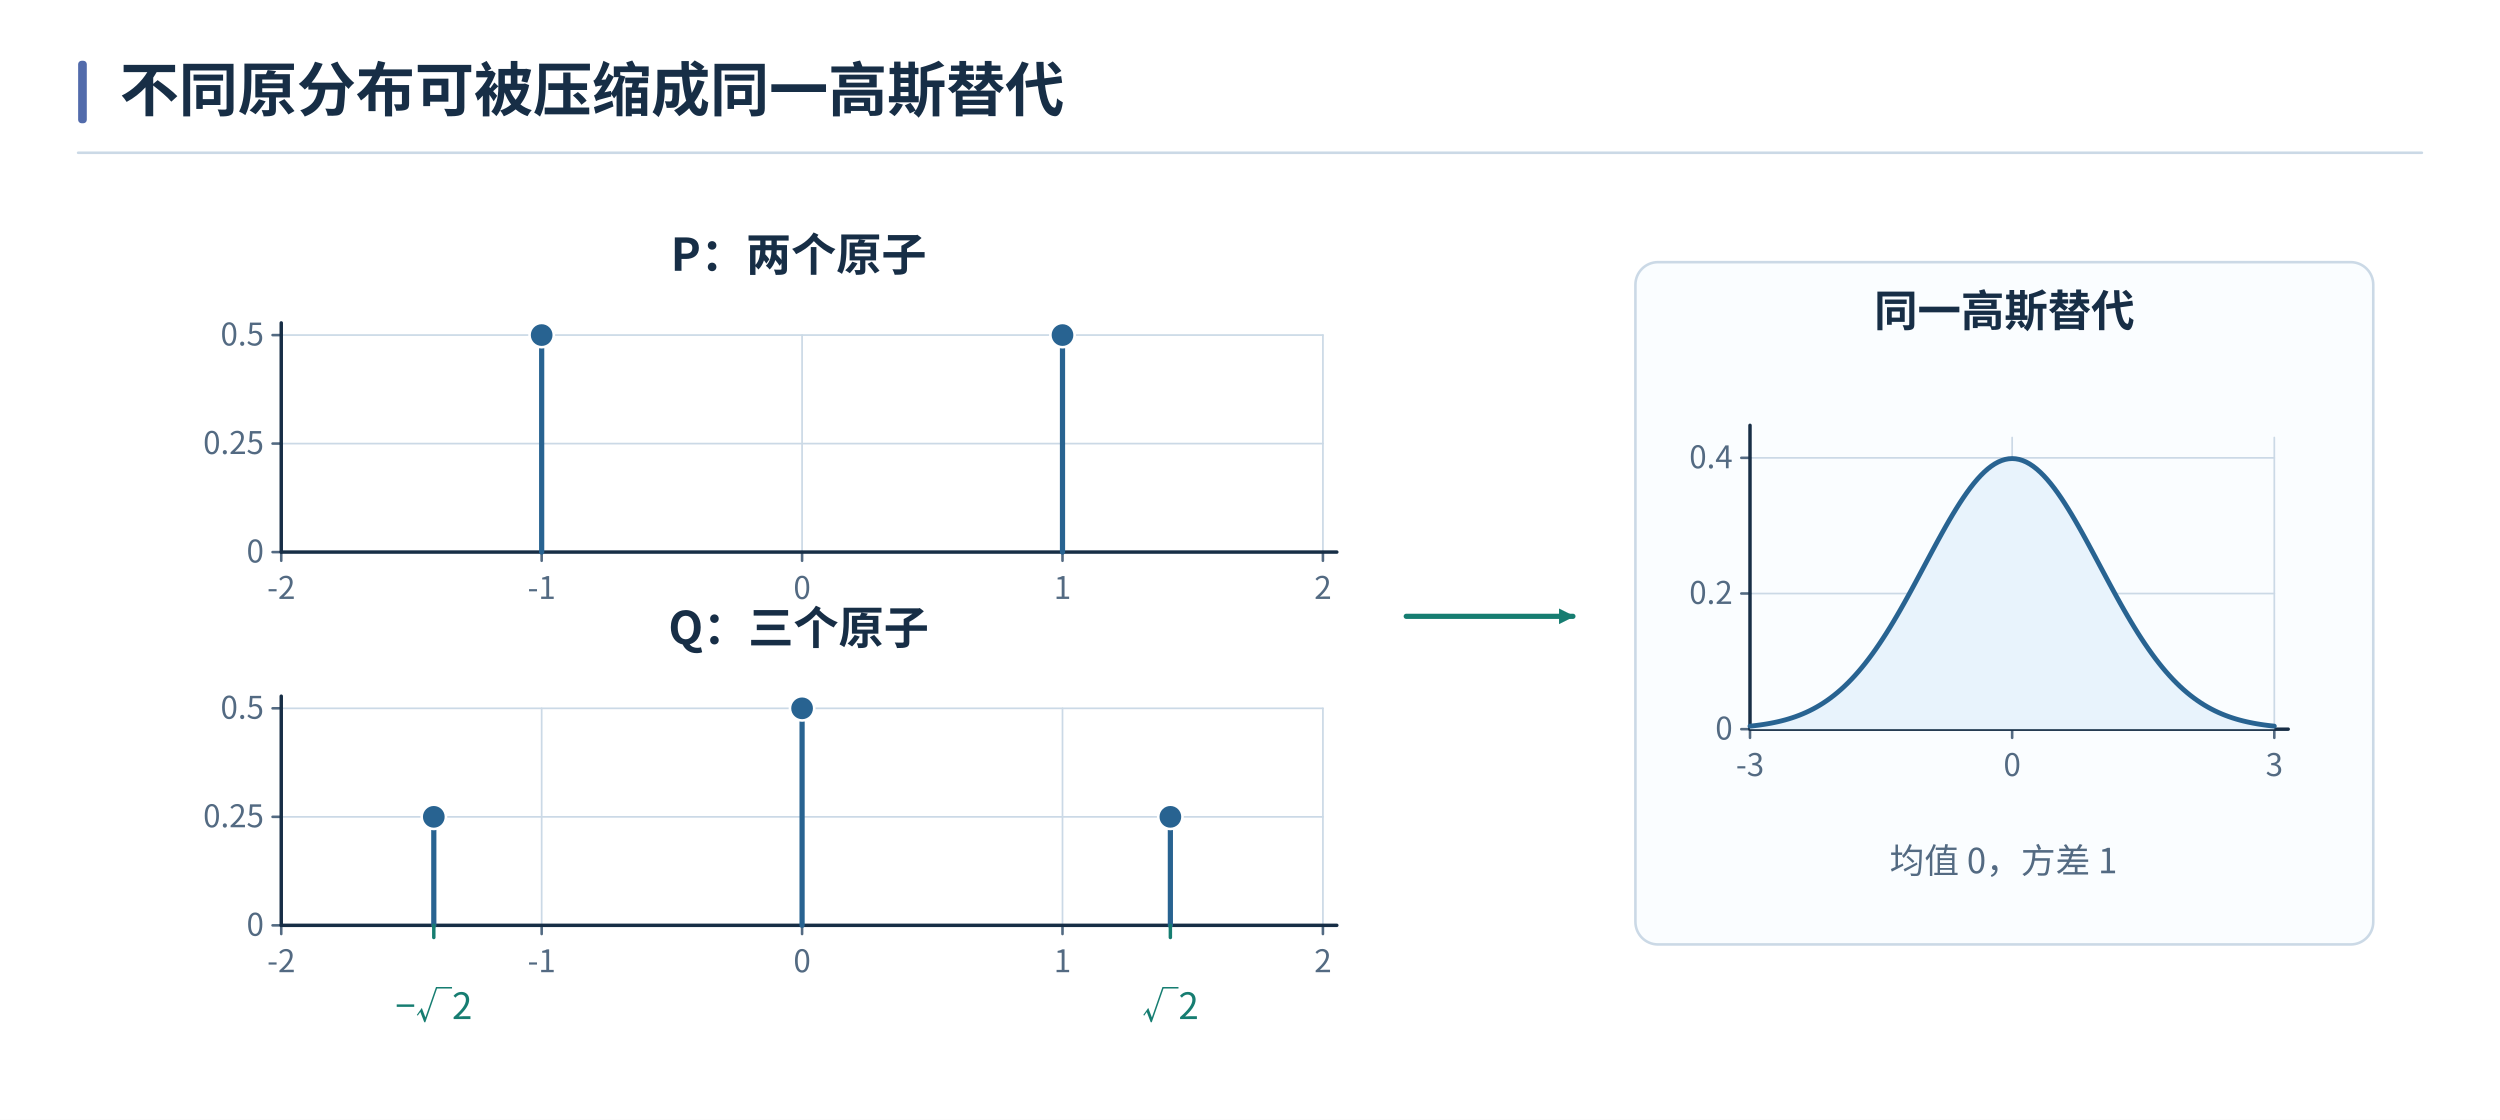
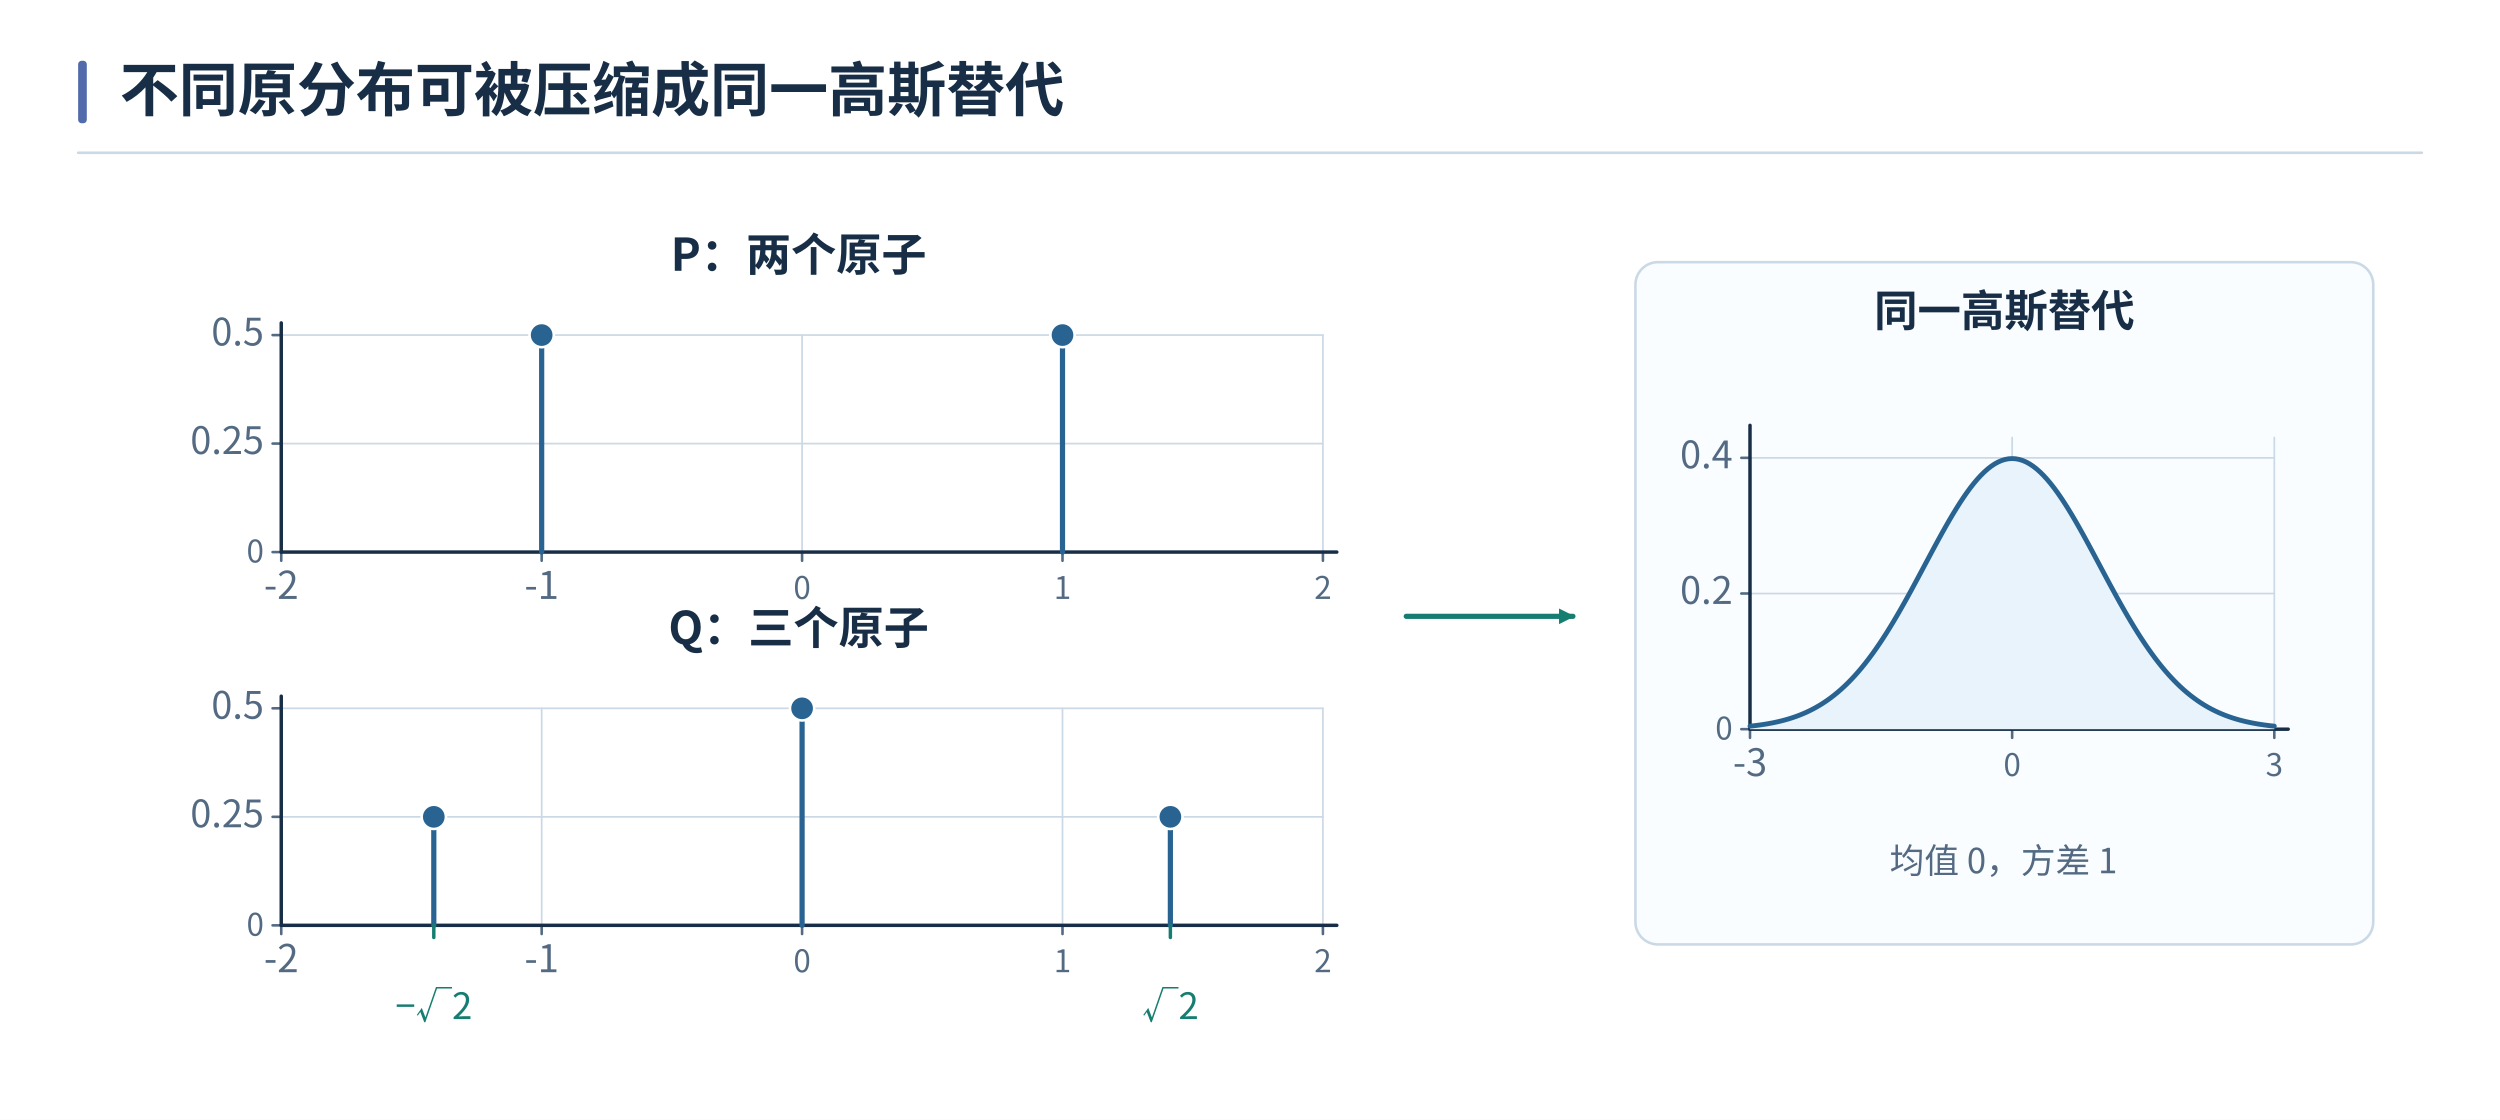
<svg xmlns="http://www.w3.org/2000/svg" width="1440" height="645" viewBox="0 0 1440 645" role="img" aria-labelledby="caption">
  <defs>
    <marker id="blue" orient="auto" markerWidth="9" markerHeight="9" refX="8" refY="4.5" markerUnits="userSpaceOnUse">
      <path d="M0 0 L9 4.5 L0 9 Z" fill="#286391" />
    </marker>
    <marker id="teal" orient="auto" markerWidth="9" markerHeight="9" refX="8" refY="4.5" markerUnits="userSpaceOnUse">
      <path d="M0 0 L9 4.5 L0 9 Z" fill="#167d71" />
    </marker>
    <marker id="red" orient="auto" markerWidth="9" markerHeight="9" refX="8" refY="4.5" markerUnits="userSpaceOnUse">
      <path d="M0 0 L9 4.5 L0 9 Z" fill="#bb5141" />
    </marker>
    <marker id="violet" orient="auto" markerWidth="9" markerHeight="9" refX="8" refY="4.5" markerUnits="userSpaceOnUse">
      <path d="M0 0 L9 4.5 L0 9 Z" fill="#7352a1" />
    </marker>
    <marker id="ink" orient="auto" markerWidth="9" markerHeight="9" refX="8" refY="4.5" markerUnits="userSpaceOnUse">
      <path d="M0 0 L9 4.5 L0 9 Z" fill="#172e46" />
    </marker>
    <marker id="muted" orient="auto" markerWidth="9" markerHeight="9" refX="8" refY="4.5" markerUnits="userSpaceOnUse">
      <path d="M0 0 L9 4.5 L0 9 Z" fill="#536a82" />
    </marker>
  </defs>
  <g font-family="Microsoft YaHei, Noto Sans CJK SC, Arial, sans-serif">
    <rect x="0" y="0" width="1440" height="645" fill="white" rx="0" stroke-width="1.5" />
    <rect x="45" y="35" width="5" height="36" fill="#526bab" rx="2" stroke-width="1.5" />
    <text x="69" y="64" fill="#172e46" font-size="34" font-weight="700" text-anchor="start">不同原分布可被压缩成同一高斯替代</text>
    <line x1="45" y1="88" x2="1395" y2="88" stroke="#cbd9e6" stroke-width="1.5" stroke-linecap="round" />
    <text x="460" y="156" fill="#172e46" font-size="26" font-weight="700" text-anchor="middle">P：两个原子</text>
    <line x1="162" y1="193" x2="162" y2="318" stroke="#cbd9e6" stroke-width="1" stroke-linecap="round" />
    <line x1="162" y1="318" x2="162" y2="323" stroke="#536a82" stroke-width="1.5" stroke-linecap="round" />
-     <text x="162" y="345" fill="#536a82" font-size="18" font-weight="400" text-anchor="middle">-2</text>
+     <text x="162" y="345" fill="#536a82" font-size="22.16" font-weight="400" text-anchor="middle">-2</text>
    <line x1="312" y1="193" x2="312" y2="318" stroke="#cbd9e6" stroke-width="1" stroke-linecap="round" />
    <line x1="312" y1="318" x2="312" y2="323" stroke="#536a82" stroke-width="1.5" stroke-linecap="round" />
-     <text x="312" y="345" fill="#536a82" font-size="18" font-weight="400" text-anchor="middle">-1</text>
+     <text x="312" y="345" fill="#536a82" font-size="22.02" font-weight="400" text-anchor="middle">-1</text>
    <line x1="462" y1="193" x2="462" y2="318" stroke="#cbd9e6" stroke-width="1" stroke-linecap="round" />
    <line x1="462" y1="318" x2="462" y2="323" stroke="#536a82" stroke-width="1.5" stroke-linecap="round" />
    <text x="462" y="345" fill="#536a82" font-size="18" font-weight="400" text-anchor="middle">0</text>
    <line x1="612" y1="193" x2="612" y2="318" stroke="#cbd9e6" stroke-width="1" stroke-linecap="round" />
    <line x1="612" y1="318" x2="612" y2="323" stroke="#536a82" stroke-width="1.5" stroke-linecap="round" />
    <text x="612" y="345" fill="#536a82" font-size="18" font-weight="400" text-anchor="middle">1</text>
    <line x1="762" y1="193" x2="762" y2="318" stroke="#cbd9e6" stroke-width="1" stroke-linecap="round" />
    <line x1="762" y1="318" x2="762" y2="323" stroke="#536a82" stroke-width="1.5" stroke-linecap="round" />
    <text x="762" y="345" fill="#536a82" font-size="18" font-weight="400" text-anchor="middle">2</text>
    <line x1="162" y1="318" x2="762" y2="318" stroke="#cbd9e6" stroke-width="1" stroke-linecap="round" />
    <line x1="157" y1="318" x2="162" y2="318" stroke="#536a82" stroke-width="1.5" stroke-linecap="round" />
    <text x="152" y="324" fill="#536a82" font-size="18" font-weight="400" text-anchor="end">0</text>
    <line x1="162" y1="255.5" x2="762" y2="255.5" stroke="#cbd9e6" stroke-width="1" stroke-linecap="round" />
    <line x1="157" y1="255.5" x2="162" y2="255.5" stroke="#536a82" stroke-width="1.5" stroke-linecap="round" />
-     <text x="152" y="261.5" fill="#536a82" font-size="18" font-weight="400" text-anchor="end">0.25</text>
+     <text x="152" y="261.5" fill="#536a82" font-size="21.81" font-weight="400" text-anchor="end">0.25</text>
    <line x1="162" y1="193" x2="762" y2="193" stroke="#cbd9e6" stroke-width="1" stroke-linecap="round" />
    <line x1="157" y1="193" x2="162" y2="193" stroke="#536a82" stroke-width="1.5" stroke-linecap="round" />
-     <text x="152" y="199" fill="#536a82" font-size="18" font-weight="400" text-anchor="end">0.5</text>
+     <text x="152" y="199" fill="#536a82" font-size="21.81" font-weight="400" text-anchor="end">0.5</text>
    <line x1="162" y1="318" x2="770" y2="318" stroke="#172e46" stroke-width="2" stroke-linecap="round" />
    <line x1="162" y1="318" x2="162" y2="186" stroke="#172e46" stroke-width="2" stroke-linecap="round" />
    <line x1="312" y1="318" x2="312" y2="193" stroke="#286391" stroke-width="3" stroke-linecap="round" />
    <circle cx="312" cy="193" r="7" fill="#286391" stroke="white" stroke-width="1.5" />
    <line x1="612" y1="318" x2="612" y2="193" stroke="#286391" stroke-width="3" stroke-linecap="round" />
    <circle cx="612" cy="193" r="7" fill="#286391" stroke="white" stroke-width="1.5" />
    <text x="460" y="371" fill="#172e46" font-size="26" font-weight="700" text-anchor="middle">Q：三个原子</text>
    <line x1="162" y1="408" x2="162" y2="533" stroke="#cbd9e6" stroke-width="1" stroke-linecap="round" />
    <line x1="162" y1="533" x2="162" y2="538" stroke="#536a82" stroke-width="1.5" stroke-linecap="round" />
-     <text x="162" y="560" fill="#536a82" font-size="18" font-weight="400" text-anchor="middle">-2</text>
+     <text x="162" y="560" fill="#536a82" font-size="22.16" font-weight="400" text-anchor="middle">-2</text>
    <line x1="312" y1="408" x2="312" y2="533" stroke="#cbd9e6" stroke-width="1" stroke-linecap="round" />
    <line x1="312" y1="533" x2="312" y2="538" stroke="#536a82" stroke-width="1.5" stroke-linecap="round" />
-     <text x="312" y="560" fill="#536a82" font-size="18" font-weight="400" text-anchor="middle">-1</text>
+     <text x="312" y="560" fill="#536a82" font-size="22.02" font-weight="400" text-anchor="middle">-1</text>
    <line x1="462" y1="408" x2="462" y2="533" stroke="#cbd9e6" stroke-width="1" stroke-linecap="round" />
    <line x1="462" y1="533" x2="462" y2="538" stroke="#536a82" stroke-width="1.5" stroke-linecap="round" />
    <text x="462" y="560" fill="#536a82" font-size="18" font-weight="400" text-anchor="middle">0</text>
    <line x1="612" y1="408" x2="612" y2="533" stroke="#cbd9e6" stroke-width="1" stroke-linecap="round" />
    <line x1="612" y1="533" x2="612" y2="538" stroke="#536a82" stroke-width="1.5" stroke-linecap="round" />
    <text x="612" y="560" fill="#536a82" font-size="18" font-weight="400" text-anchor="middle">1</text>
    <line x1="762" y1="408" x2="762" y2="533" stroke="#cbd9e6" stroke-width="1" stroke-linecap="round" />
    <line x1="762" y1="533" x2="762" y2="538" stroke="#536a82" stroke-width="1.5" stroke-linecap="round" />
    <text x="762" y="560" fill="#536a82" font-size="18" font-weight="400" text-anchor="middle">2</text>
    <line x1="162" y1="533" x2="762" y2="533" stroke="#cbd9e6" stroke-width="1" stroke-linecap="round" />
    <line x1="157" y1="533" x2="162" y2="533" stroke="#536a82" stroke-width="1.5" stroke-linecap="round" />
    <text x="152" y="539" fill="#536a82" font-size="18" font-weight="400" text-anchor="end">0</text>
    <line x1="162" y1="470.5" x2="762" y2="470.5" stroke="#cbd9e6" stroke-width="1" stroke-linecap="round" />
    <line x1="157" y1="470.5" x2="162" y2="470.5" stroke="#536a82" stroke-width="1.5" stroke-linecap="round" />
-     <text x="152" y="476.5" fill="#536a82" font-size="18" font-weight="400" text-anchor="end">0.25</text>
+     <text x="152" y="476.5" fill="#536a82" font-size="21.81" font-weight="400" text-anchor="end">0.25</text>
    <line x1="162" y1="408" x2="762" y2="408" stroke="#cbd9e6" stroke-width="1" stroke-linecap="round" />
    <line x1="157" y1="408" x2="162" y2="408" stroke="#536a82" stroke-width="1.5" stroke-linecap="round" />
-     <text x="152" y="414" fill="#536a82" font-size="18" font-weight="400" text-anchor="end">0.5</text>
+     <text x="152" y="414" fill="#536a82" font-size="21.81" font-weight="400" text-anchor="end">0.5</text>
    <line x1="162" y1="533" x2="770" y2="533" stroke="#172e46" stroke-width="2" stroke-linecap="round" />
    <line x1="162" y1="533" x2="162" y2="401" stroke="#172e46" stroke-width="2" stroke-linecap="round" />
    <line x1="249.868" y1="533" x2="249.868" y2="470.5" stroke="#286391" stroke-width="3" stroke-linecap="round" />
    <circle cx="249.868" cy="470.5" r="7" fill="#286391" stroke="white" stroke-width="1.5" />
    <line x1="462" y1="533" x2="462" y2="408" stroke="#286391" stroke-width="3" stroke-linecap="round" />
    <circle cx="462" cy="408" r="7" fill="#286391" stroke="white" stroke-width="1.5" />
    <line x1="674.132" y1="533" x2="674.132" y2="470.5" stroke="#286391" stroke-width="3" stroke-linecap="round" />
    <circle cx="674.132" cy="470.5" r="7" fill="#286391" stroke="white" stroke-width="1.5" />
    <line x1="249.868" y1="533" x2="249.868" y2="540" stroke="#167d71" stroke-width="2" stroke-linecap="round" />
    <text x="249.868" y="587" fill="#167d71" font-size="21" font-weight="400" text-anchor="middle">−√2</text>
    <line x1="674.132" y1="533" x2="674.132" y2="540" stroke="#167d71" stroke-width="2" stroke-linecap="round" />
    <text x="674.132" y="587" fill="#167d71" font-size="21" font-weight="400" text-anchor="middle">√2</text>
    <line x1="810" y1="355" x2="906" y2="355" stroke="#167d71" stroke-width="3" marker-end="url(#teal)" stroke-linecap="round" />
    <rect x="942" y="151" width="425" height="393" fill="#fafdff" stroke="#cbd9e6" rx="13" stroke-width="1.5" />
    <text x="1154.5" y="188" fill="#172e46" font-size="25" font-weight="700" text-anchor="middle">同一高斯替代</text>
    <line x1="1008" y1="252" x2="1008" y2="420" stroke="#cbd9e6" stroke-width="1" stroke-linecap="round" />
    <line x1="1008" y1="420" x2="1008" y2="425" stroke="#536a82" stroke-width="1.5" stroke-linecap="round" />
-     <text x="1008" y="447" fill="#536a82" font-size="18" font-weight="400" text-anchor="middle">-3</text>
+     <text x="1008" y="447" fill="#536a82" font-size="21.81" font-weight="400" text-anchor="middle">-3</text>
    <line x1="1159" y1="252" x2="1159" y2="420" stroke="#cbd9e6" stroke-width="1" stroke-linecap="round" />
    <line x1="1159" y1="420" x2="1159" y2="425" stroke="#536a82" stroke-width="1.5" stroke-linecap="round" />
    <text x="1159" y="447" fill="#536a82" font-size="18" font-weight="400" text-anchor="middle">0</text>
    <line x1="1310" y1="252" x2="1310" y2="420" stroke="#cbd9e6" stroke-width="1" stroke-linecap="round" />
    <line x1="1310" y1="420" x2="1310" y2="425" stroke="#536a82" stroke-width="1.5" stroke-linecap="round" />
    <text x="1310" y="447" fill="#536a82" font-size="18" font-weight="400" text-anchor="middle">3</text>
    <line x1="1008" y1="420" x2="1310" y2="420" stroke="#cbd9e6" stroke-width="1" stroke-linecap="round" />
    <line x1="1003" y1="420" x2="1008" y2="420" stroke="#536a82" stroke-width="1.5" stroke-linecap="round" />
    <text x="998" y="426" fill="#536a82" font-size="18" font-weight="400" text-anchor="end">0</text>
    <line x1="1008" y1="341.861" x2="1310" y2="341.861" stroke="#cbd9e6" stroke-width="1" stroke-linecap="round" />
    <line x1="1003" y1="341.861" x2="1008" y2="341.861" stroke="#536a82" stroke-width="1.5" stroke-linecap="round" />
-     <text x="998" y="347.861" fill="#536a82" font-size="18" font-weight="400" text-anchor="end">0.2</text>
+     <text x="998" y="347.861" fill="#536a82" font-size="21.81" font-weight="400" text-anchor="end">0.2</text>
    <line x1="1008" y1="263.721" x2="1310" y2="263.721" stroke="#cbd9e6" stroke-width="1" stroke-linecap="round" />
    <line x1="1003" y1="263.721" x2="1008" y2="263.721" stroke="#536a82" stroke-width="1.5" stroke-linecap="round" />
-     <text x="998" y="269.721" fill="#536a82" font-size="18" font-weight="400" text-anchor="end">0.4</text>
+     <text x="998" y="269.721" fill="#536a82" font-size="21.81" font-weight="400" text-anchor="end">0.4</text>
    <line x1="1008" y1="420" x2="1318" y2="420" stroke="#172e46" stroke-width="2" stroke-linecap="round" />
    <line x1="1008" y1="420" x2="1008" y2="245" stroke="#172e46" stroke-width="2" stroke-linecap="round" />
    <path d="M1008 420 L1008 418.269 L1010.013 418.049 L1012.027 417.806 L1014.04 417.536 L1016.053 417.237 L1018.067 416.908 L1020.08 416.544 L1022.093 416.143 L1024.107 415.704 L1026.12 415.221 L1028.133 414.693 L1030.147 414.116 L1032.16 413.487 L1034.173 412.802 L1036.187 412.058 L1038.2 411.25 L1040.213 410.377 L1042.227 409.432 L1044.24 408.414 L1046.253 407.318 L1048.267 406.14 L1050.28 404.877 L1052.293 403.526 L1054.307 402.082 L1056.32 400.543 L1058.333 398.906 L1060.347 397.167 L1062.36 395.325 L1064.373 393.377 L1066.387 391.32 L1068.4 389.154 L1070.413 386.878 L1072.427 384.491 L1074.44 381.992 L1076.453 379.383 L1078.467 376.663 L1080.48 373.836 L1082.493 370.903 L1084.507 367.867 L1086.52 364.732 L1088.533 361.502 L1090.547 358.182 L1092.56 354.778 L1094.573 351.297 L1096.587 347.745 L1098.6 344.132 L1100.613 340.465 L1102.627 336.754 L1104.64 333.01 L1106.653 329.242 L1108.667 325.463 L1110.68 321.683 L1112.693 317.916 L1114.707 314.174 L1116.72 310.47 L1118.733 306.818 L1120.747 303.231 L1122.76 299.723 L1124.773 296.308 L1126.787 292.999 L1128.8 289.81 L1130.813 286.754 L1132.827 283.845 L1134.84 281.094 L1136.853 278.515 L1138.867 276.118 L1140.88 273.914 L1142.893 271.914 L1144.907 270.126 L1146.92 268.559 L1148.933 267.221 L1150.947 266.116 L1152.96 265.252 L1154.973 264.632 L1156.987 264.259 L1159 264.134 L1161.013 264.259 L1163.027 264.632 L1165.04 265.252 L1167.053 266.116 L1169.067 267.221 L1171.08 268.559 L1173.093 270.126 L1175.107 271.914 L1177.12 273.914 L1179.133 276.118 L1181.147 278.515 L1183.16 281.094 L1185.173 283.845 L1187.187 286.754 L1189.2 289.81 L1191.213 292.999 L1193.227 296.308 L1195.24 299.723 L1197.253 303.231 L1199.267 306.818 L1201.28 310.47 L1203.293 314.174 L1205.307 317.916 L1207.32 321.683 L1209.333 325.463 L1211.347 329.242 L1213.36 333.01 L1215.373 336.754 L1217.387 340.465 L1219.4 344.132 L1221.413 347.745 L1223.427 351.297 L1225.44 354.778 L1227.453 358.182 L1229.467 361.502 L1231.48 364.732 L1233.493 367.867 L1235.507 370.903 L1237.52 373.836 L1239.533 376.663 L1241.547 379.383 L1243.56 381.992 L1245.573 384.491 L1247.587 386.878 L1249.6 389.154 L1251.613 391.32 L1253.627 393.377 L1255.64 395.325 L1257.653 397.167 L1259.667 398.906 L1261.68 400.543 L1263.693 402.082 L1265.707 403.526 L1267.72 404.877 L1269.733 406.14 L1271.747 407.318 L1273.76 408.414 L1275.773 409.432 L1277.787 410.377 L1279.8 411.25 L1281.813 412.058 L1283.827 412.802 L1285.84 413.487 L1287.853 414.116 L1289.867 414.693 L1291.88 415.221 L1293.893 415.704 L1295.907 416.143 L1297.92 416.544 L1299.933 416.908 L1301.947 417.237 L1303.96 417.536 L1305.973 417.806 L1307.987 418.049 L1310 418.269 L1310 420 Z" stroke="#e8f3fc" stroke-width="0" fill="#e8f3fc" stroke-linejoin="round" stroke-linecap="round" />
    <path d="M1008 418.269 L1010.013 418.049 L1012.027 417.806 L1014.04 417.536 L1016.053 417.237 L1018.067 416.908 L1020.08 416.544 L1022.093 416.143 L1024.107 415.704 L1026.12 415.221 L1028.133 414.693 L1030.147 414.116 L1032.16 413.487 L1034.173 412.802 L1036.187 412.058 L1038.2 411.25 L1040.213 410.377 L1042.227 409.432 L1044.24 408.414 L1046.253 407.318 L1048.267 406.14 L1050.28 404.877 L1052.293 403.526 L1054.307 402.082 L1056.32 400.543 L1058.333 398.906 L1060.347 397.167 L1062.36 395.325 L1064.373 393.377 L1066.387 391.32 L1068.4 389.154 L1070.413 386.878 L1072.427 384.491 L1074.44 381.992 L1076.453 379.383 L1078.467 376.663 L1080.48 373.836 L1082.493 370.903 L1084.507 367.867 L1086.52 364.732 L1088.533 361.502 L1090.547 358.182 L1092.56 354.778 L1094.573 351.297 L1096.587 347.745 L1098.6 344.132 L1100.613 340.465 L1102.627 336.754 L1104.64 333.01 L1106.653 329.242 L1108.667 325.463 L1110.68 321.683 L1112.693 317.916 L1114.707 314.174 L1116.72 310.47 L1118.733 306.818 L1120.747 303.231 L1122.76 299.723 L1124.773 296.308 L1126.787 292.999 L1128.8 289.81 L1130.813 286.754 L1132.827 283.845 L1134.84 281.094 L1136.853 278.515 L1138.867 276.118 L1140.88 273.914 L1142.893 271.914 L1144.907 270.126 L1146.92 268.559 L1148.933 267.221 L1150.947 266.116 L1152.96 265.252 L1154.973 264.632 L1156.987 264.259 L1159 264.134 L1161.013 264.259 L1163.027 264.632 L1165.04 265.252 L1167.053 266.116 L1169.067 267.221 L1171.08 268.559 L1173.093 270.126 L1175.107 271.914 L1177.12 273.914 L1179.133 276.118 L1181.147 278.515 L1183.16 281.094 L1185.173 283.845 L1187.187 286.754 L1189.2 289.81 L1191.213 292.999 L1193.227 296.308 L1195.24 299.723 L1197.253 303.231 L1199.267 306.818 L1201.28 310.47 L1203.293 314.174 L1205.307 317.916 L1207.32 321.683 L1209.333 325.463 L1211.347 329.242 L1213.36 333.01 L1215.373 336.754 L1217.387 340.465 L1219.4 344.132 L1221.413 347.745 L1223.427 351.297 L1225.44 354.778 L1227.453 358.182 L1229.467 361.502 L1231.48 364.732 L1233.493 367.867 L1235.507 370.903 L1237.52 373.836 L1239.533 376.663 L1241.547 379.383 L1243.56 381.992 L1245.573 384.491 L1247.587 386.878 L1249.6 389.154 L1251.613 391.32 L1253.627 393.377 L1255.64 395.325 L1257.653 397.167 L1259.667 398.906 L1261.68 400.543 L1263.693 402.082 L1265.707 403.526 L1267.72 404.877 L1269.733 406.14 L1271.747 407.318 L1273.76 408.414 L1275.773 409.432 L1277.787 410.377 L1279.8 411.25 L1281.813 412.058 L1283.827 412.802 L1285.84 413.487 L1287.853 414.116 L1289.867 414.693 L1291.88 415.221 L1293.893 415.704 L1295.907 416.143 L1297.92 416.544 L1299.933 416.908 L1301.947 417.237 L1303.96 417.536 L1305.973 417.806 L1307.987 418.049 L1310 418.269" stroke="#286391" stroke-width="2.8" fill="none" stroke-linejoin="round" stroke-linecap="round" />
    <text x="1154" y="503" fill="#536a82" font-size="20" font-weight="400" text-anchor="middle">均值 0，方差 1</text>
  </g>
</svg>
